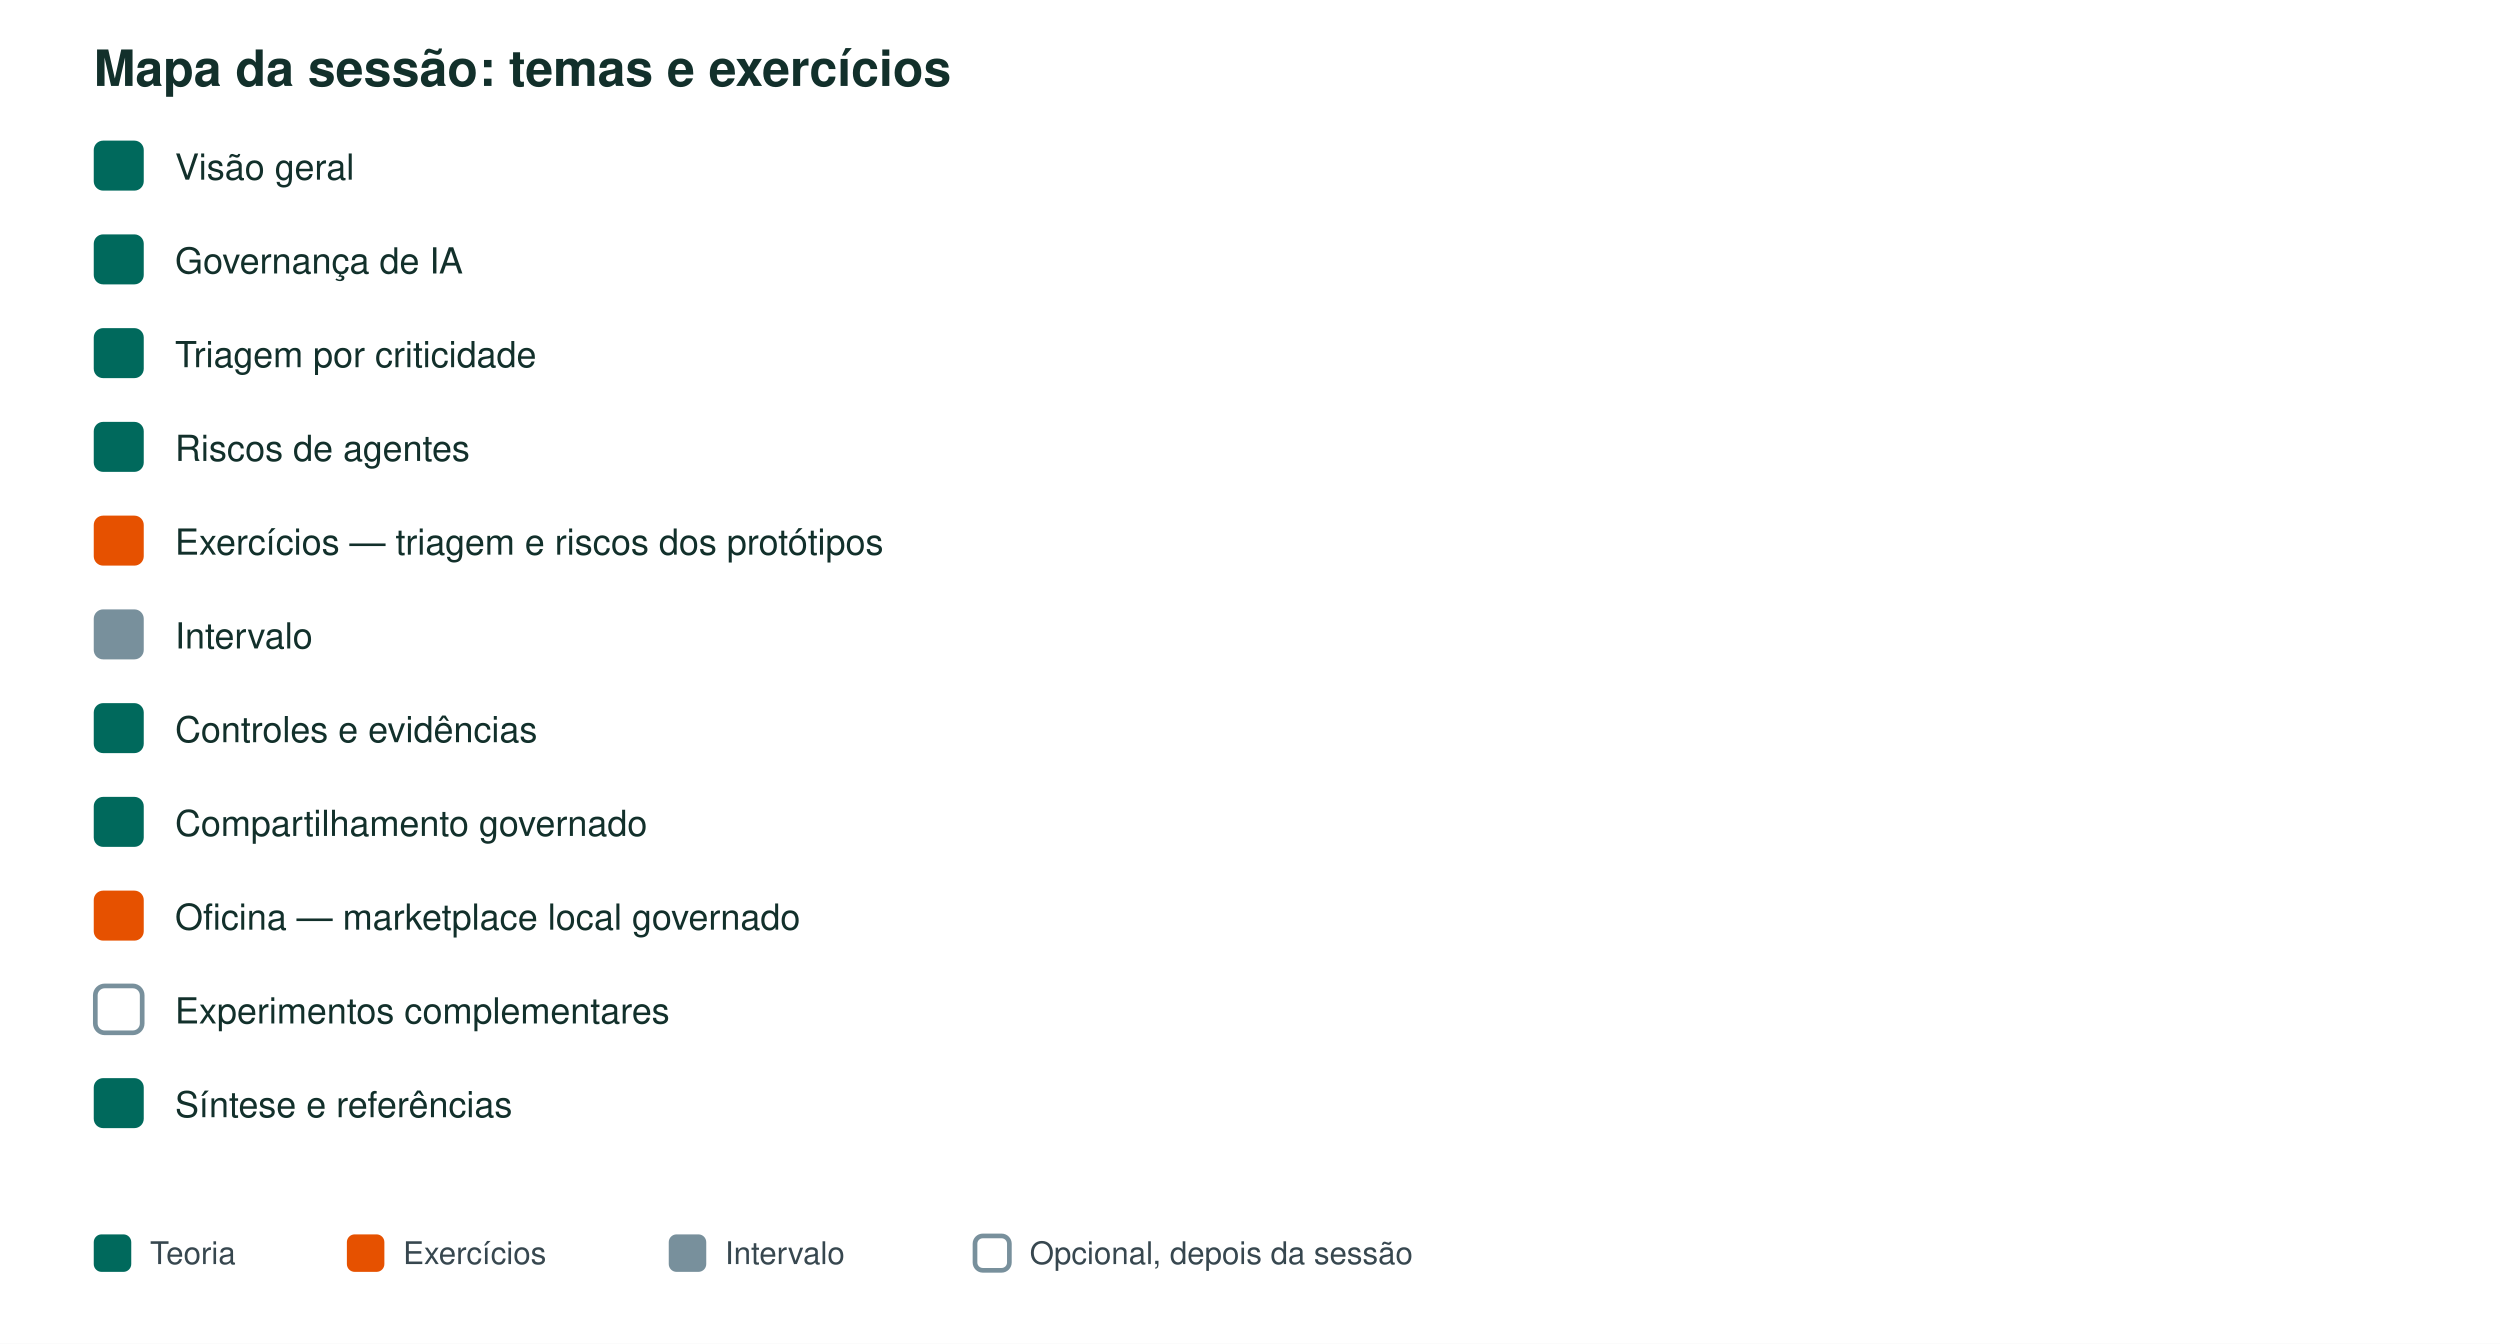
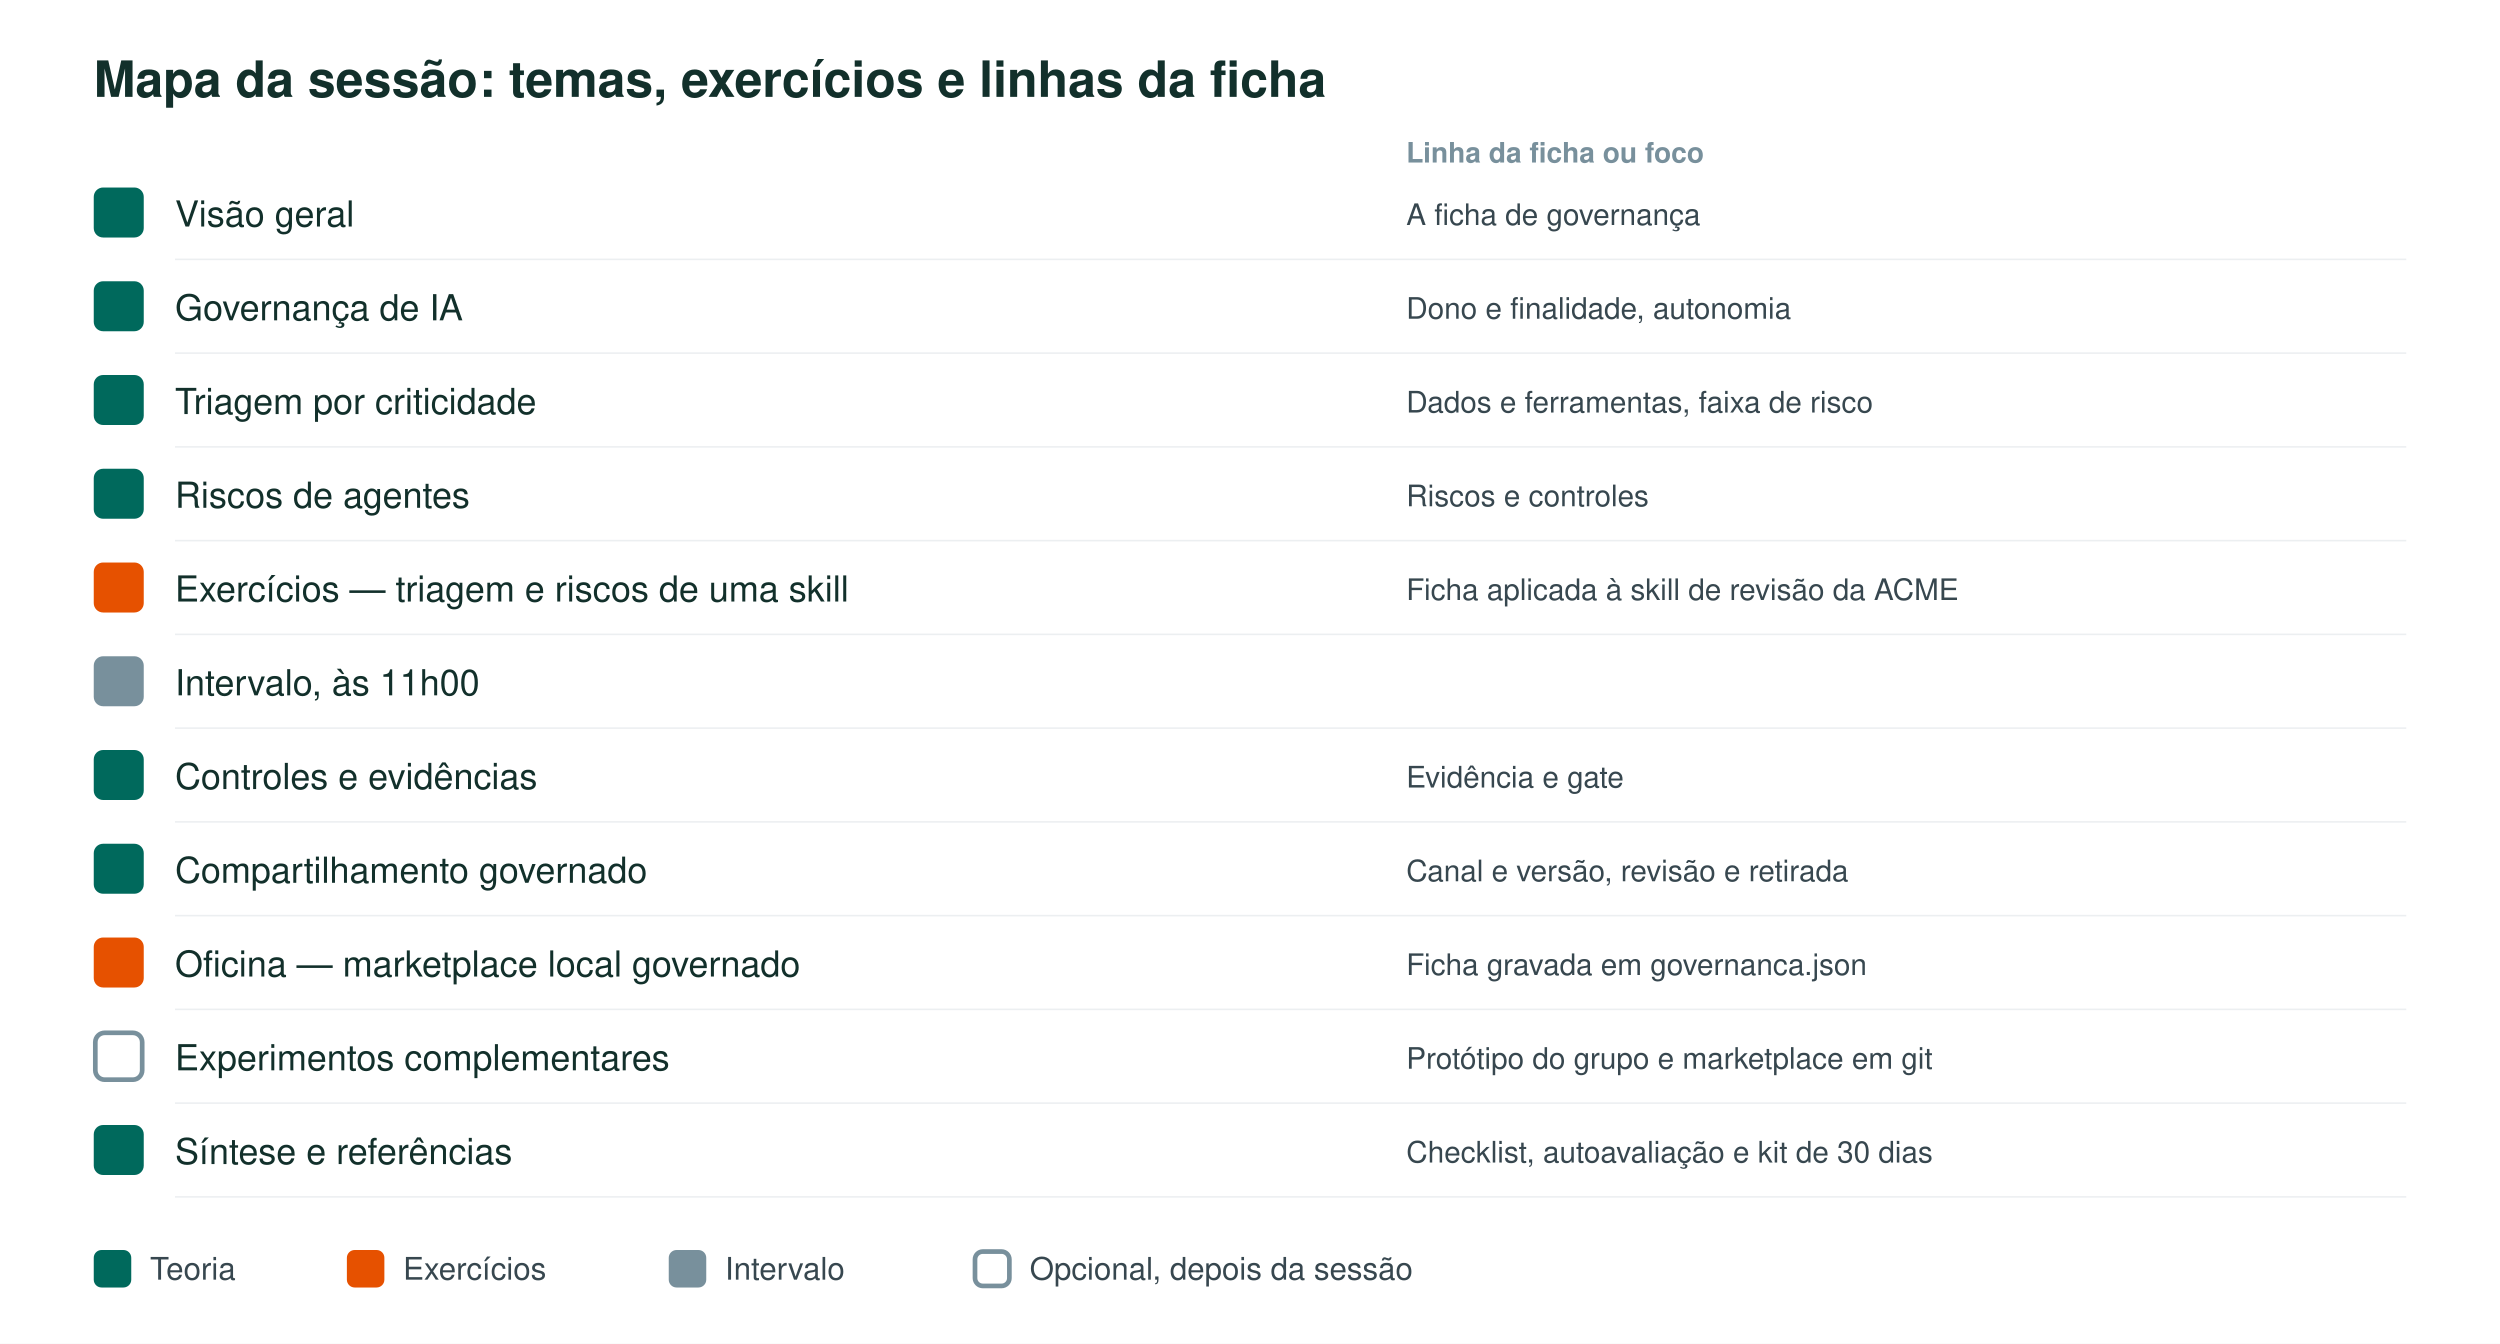
<svg xmlns="http://www.w3.org/2000/svg" viewBox="0 0 1600 860" font-family="Helvetica, Arial, sans-serif">
+   <defs>
+     <marker id="sv" viewBox="0 0 10 10" refX="9" refY="5" markerWidth="7" markerHeight="7" orient="auto-start-reverse">
+       <path d="M0,0 L10,5 L0,10 z" fill="#00695c" />
+     </marker>
+     <marker id="sl" viewBox="0 0 10 10" refX="9" refY="5" markerWidth="7" markerHeight="7" orient="auto-start-reverse">
+       <path d="M0,0 L10,5 L0,10 z" fill="#e65100" />
+     </marker>
+     <marker id="sn" viewBox="0 0 10 10" refX="9" refY="5" markerWidth="7" markerHeight="7" orient="auto-start-reverse">
+       <path d="M0,0 L10,5 L0,10 z" fill="#78909c" />
+     </marker>
+   </defs>
  <rect width="1600" height="860" fill="#ffffff" />
-   <text x="60" y="55" font-size="32" font-weight="bold" fill="#12302b">Mapa da sessão: temas e exercícios</text>
-   <rect x="60" y="90" width="32" height="32" rx="6" fill="#00695c" />
-   <text x="112" y="115" font-size="23" fill="#12302b">Visão geral</text>
-   <rect x="60" y="150" width="32" height="32" rx="6" fill="#00695c" />
-   <text x="112" y="175" font-size="23" fill="#12302b">Governança de IA</text>
-   <rect x="60" y="210" width="32" height="32" rx="6" fill="#00695c" />
-   <text x="112" y="235" font-size="23" fill="#12302b">Triagem por criticidade</text>
-   <rect x="60" y="270" width="32" height="32" rx="6" fill="#00695c" />
-   <text x="112" y="295" font-size="23" fill="#12302b">Riscos de agentes</text>
-   <rect x="60" y="330" width="32" height="32" rx="6" fill="#e65100" />
-   <text x="112" y="355" font-size="23" fill="#12302b">Exercícios — triagem e riscos dos protótipos</text>
-   <rect x="60" y="390" width="32" height="32" rx="6" fill="#78909c" />
-   <text x="112" y="415" font-size="23" fill="#12302b">Intervalo</text>
-   <rect x="60" y="450" width="32" height="32" rx="6" fill="#00695c" />
-   <text x="112" y="475" font-size="23" fill="#12302b">Controles e evidências</text>
-   <rect x="60" y="510" width="32" height="32" rx="6" fill="#00695c" />
-   <text x="112" y="535" font-size="23" fill="#12302b">Compartilhamento governado</text>
-   <rect x="60" y="570" width="32" height="32" rx="6" fill="#e65100" />
-   <text x="112" y="595" font-size="23" fill="#12302b">Oficina — marketplace local governado</text>
-   <rect x="61" y="631" width="30" height="30" rx="6" fill="#ffffff" stroke="#78909c" stroke-width="3" />
-   <text x="112" y="655" font-size="23" fill="#12302b">Experimentos complementares</text>
-   <rect x="60" y="690" width="32" height="32" rx="6" fill="#00695c" />
-   <text x="112" y="715" font-size="23" fill="#12302b">Síntese e referências</text>
-   <rect x="60" y="790" width="24" height="24" rx="5" fill="#00695c" />
-   <text x="96" y="809" font-size="20" fill="#37474f">Teoria</text>
-   <rect x="222" y="790" width="24" height="24" rx="5" fill="#e65100" />
-   <text x="258" y="809" font-size="20" fill="#37474f">Exercícios</text>
-   <rect x="428" y="790" width="24" height="24" rx="5" fill="#78909c" />
-   <text x="464" y="809" font-size="20" fill="#37474f">Intervalo</text>
-   <rect x="624" y="791" width="22" height="22" rx="5" fill="#ffffff" stroke="#78909c" stroke-width="3" />
-   <text x="659" y="809" font-size="20" fill="#37474f">Opcional, depois da sessão</text>
+   <text x="60" y="62" font-size="32" font-weight="bold" fill="#12302b">Mapa da sessão: temas, exercícios e linhas da ficha</text>
+   <text x="900" y="104" font-size="18" font-weight="bold" fill="#78909c">Linha da ficha ou foco</text>
+   <rect x="60" y="120" width="32" height="32" rx="6" fill="#00695c" />
+   <text x="112" y="145" font-size="23" fill="#12302b">Visão geral</text>
+   <text x="900" y="144" font-size="19" fill="#37474f">A ficha de governança</text>
+   <line x1="112" y1="166" x2="1540" y2="166" stroke="#eceff1" stroke-width="1" />
+   <rect x="60" y="180" width="32" height="32" rx="6" fill="#00695c" />
+   <text x="112" y="205" font-size="23" fill="#12302b">Governança de IA</text>
+   <text x="900" y="204" font-size="19" fill="#37474f">Dono e finalidade, autonomia</text>
+   <line x1="112" y1="226" x2="1540" y2="226" stroke="#eceff1" stroke-width="1" />
+   <rect x="60" y="240" width="32" height="32" rx="6" fill="#00695c" />
+   <text x="112" y="265" font-size="23" fill="#12302b">Triagem por criticidade</text>
+   <text x="900" y="264" font-size="19" fill="#37474f">Dados e ferramentas, faixa de risco</text>
+   <line x1="112" y1="286" x2="1540" y2="286" stroke="#eceff1" stroke-width="1" />
+   <rect x="60" y="300" width="32" height="32" rx="6" fill="#00695c" />
+   <text x="112" y="325" font-size="23" fill="#12302b">Riscos de agentes</text>
+   <text x="900" y="324" font-size="19" fill="#37474f">Riscos e controles</text>
+   <line x1="112" y1="346" x2="1540" y2="346" stroke="#eceff1" stroke-width="1" />
+   <rect x="60" y="360" width="32" height="32" rx="6" fill="#e65100" />
+   <text x="112" y="385" font-size="23" fill="#12302b">Exercícios — triagem e riscos de uma skill</text>
+   <text x="900" y="384" font-size="19" fill="#37474f">Ficha aplicada à skill de revisão da ACME</text>
+   <line x1="112" y1="406" x2="1540" y2="406" stroke="#eceff1" stroke-width="1" />
+   <rect x="60" y="420" width="32" height="32" rx="6" fill="#78909c" />
+   <text x="112" y="445" font-size="23" fill="#12302b">Intervalo, às 11h00</text>
+   <line x1="112" y1="466" x2="1540" y2="466" stroke="#eceff1" stroke-width="1" />
+   <rect x="60" y="480" width="32" height="32" rx="6" fill="#00695c" />
+   <text x="112" y="505" font-size="23" fill="#12302b">Controles e evidências</text>
+   <text x="900" y="504" font-size="19" fill="#37474f">Evidência e gate</text>
+   <line x1="112" y1="526" x2="1540" y2="526" stroke="#eceff1" stroke-width="1" />
+   <rect x="60" y="540" width="32" height="32" rx="6" fill="#00695c" />
+   <text x="112" y="565" font-size="23" fill="#12302b">Compartilhamento governado</text>
+   <text x="900" y="564" font-size="19" fill="#37474f">Canal e versão, revisão e retirada</text>
+   <line x1="112" y1="586" x2="1540" y2="586" stroke="#eceff1" stroke-width="1" />
+   <rect x="60" y="600" width="32" height="32" rx="6" fill="#e65100" />
+   <text x="112" y="625" font-size="23" fill="#12302b">Oficina — marketplace local governado</text>
+   <text x="900" y="624" font-size="19" fill="#37474f">Ficha gravada em governanca.json</text>
+   <line x1="112" y1="646" x2="1540" y2="646" stroke="#eceff1" stroke-width="1" />
+   <rect x="61" y="661" width="30" height="30" rx="6" fill="#ffffff" stroke="#78909c" stroke-width="3" />
+   <text x="112" y="685" font-size="23" fill="#12302b">Experimentos complementares</text>
+   <text x="900" y="684" font-size="19" fill="#37474f">Protótipo do grupo e marketplace em git</text>
+   <line x1="112" y1="706" x2="1540" y2="706" stroke="#eceff1" stroke-width="1" />
+   <rect x="60" y="720" width="32" height="32" rx="6" fill="#00695c" />
+   <text x="112" y="745" font-size="23" fill="#12302b">Síntese e referências</text>
+   <text x="900" y="744" font-size="19" fill="#37474f">Checklist, autoavaliação e kit de 30 dias</text>
+   <line x1="112" y1="766" x2="1540" y2="766" stroke="#eceff1" stroke-width="1" />
+   <rect x="60" y="800" width="24" height="24" rx="5" fill="#00695c" />
+   <text x="96" y="819" font-size="20" fill="#37474f">Teoria</text>
+   <rect x="222" y="800" width="24" height="24" rx="5" fill="#e65100" />
+   <text x="258" y="819" font-size="20" fill="#37474f">Exercícios</text>
+   <rect x="428" y="800" width="24" height="24" rx="5" fill="#78909c" />
+   <text x="464" y="819" font-size="20" fill="#37474f">Intervalo</text>
+   <rect x="624" y="801" width="22" height="22" rx="5" fill="#ffffff" stroke="#78909c" stroke-width="3" />
+   <text x="659" y="819" font-size="20" fill="#37474f">Opcional, depois da sessão</text>
</svg>
